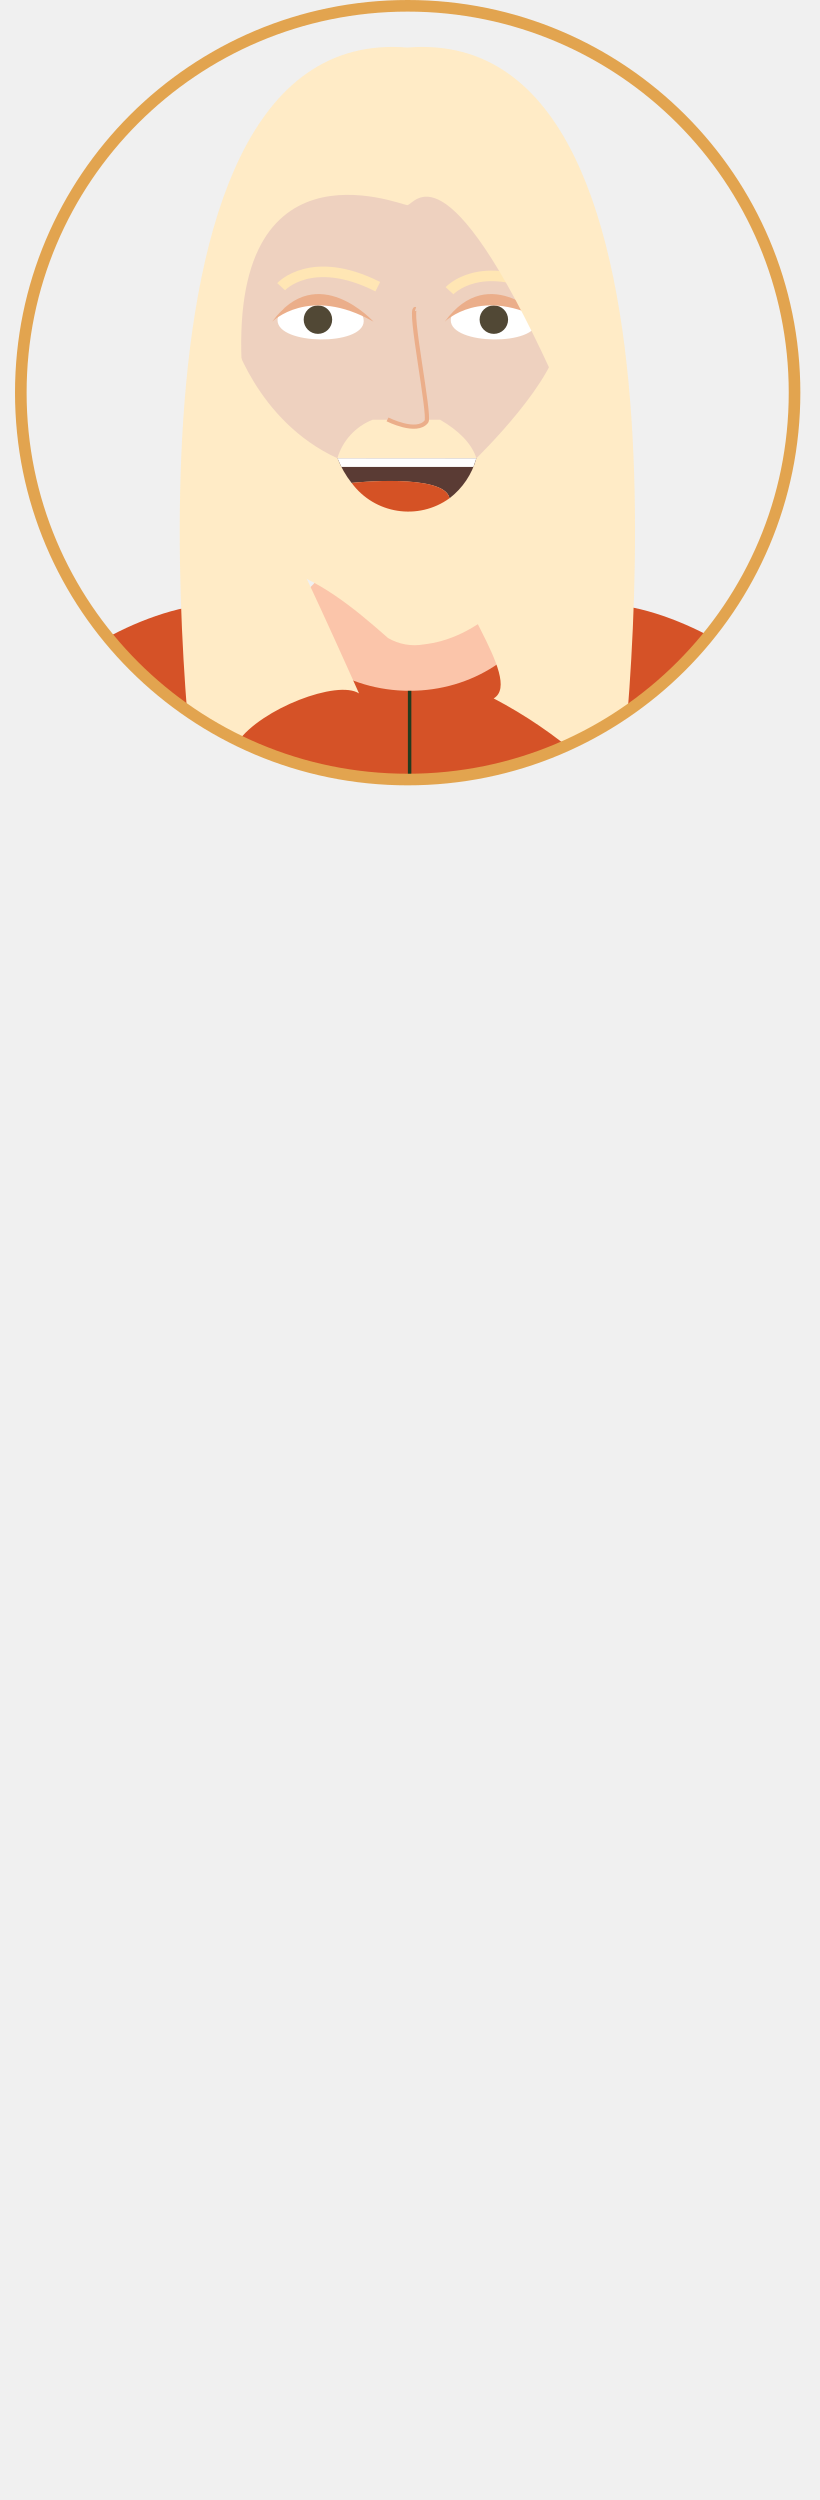
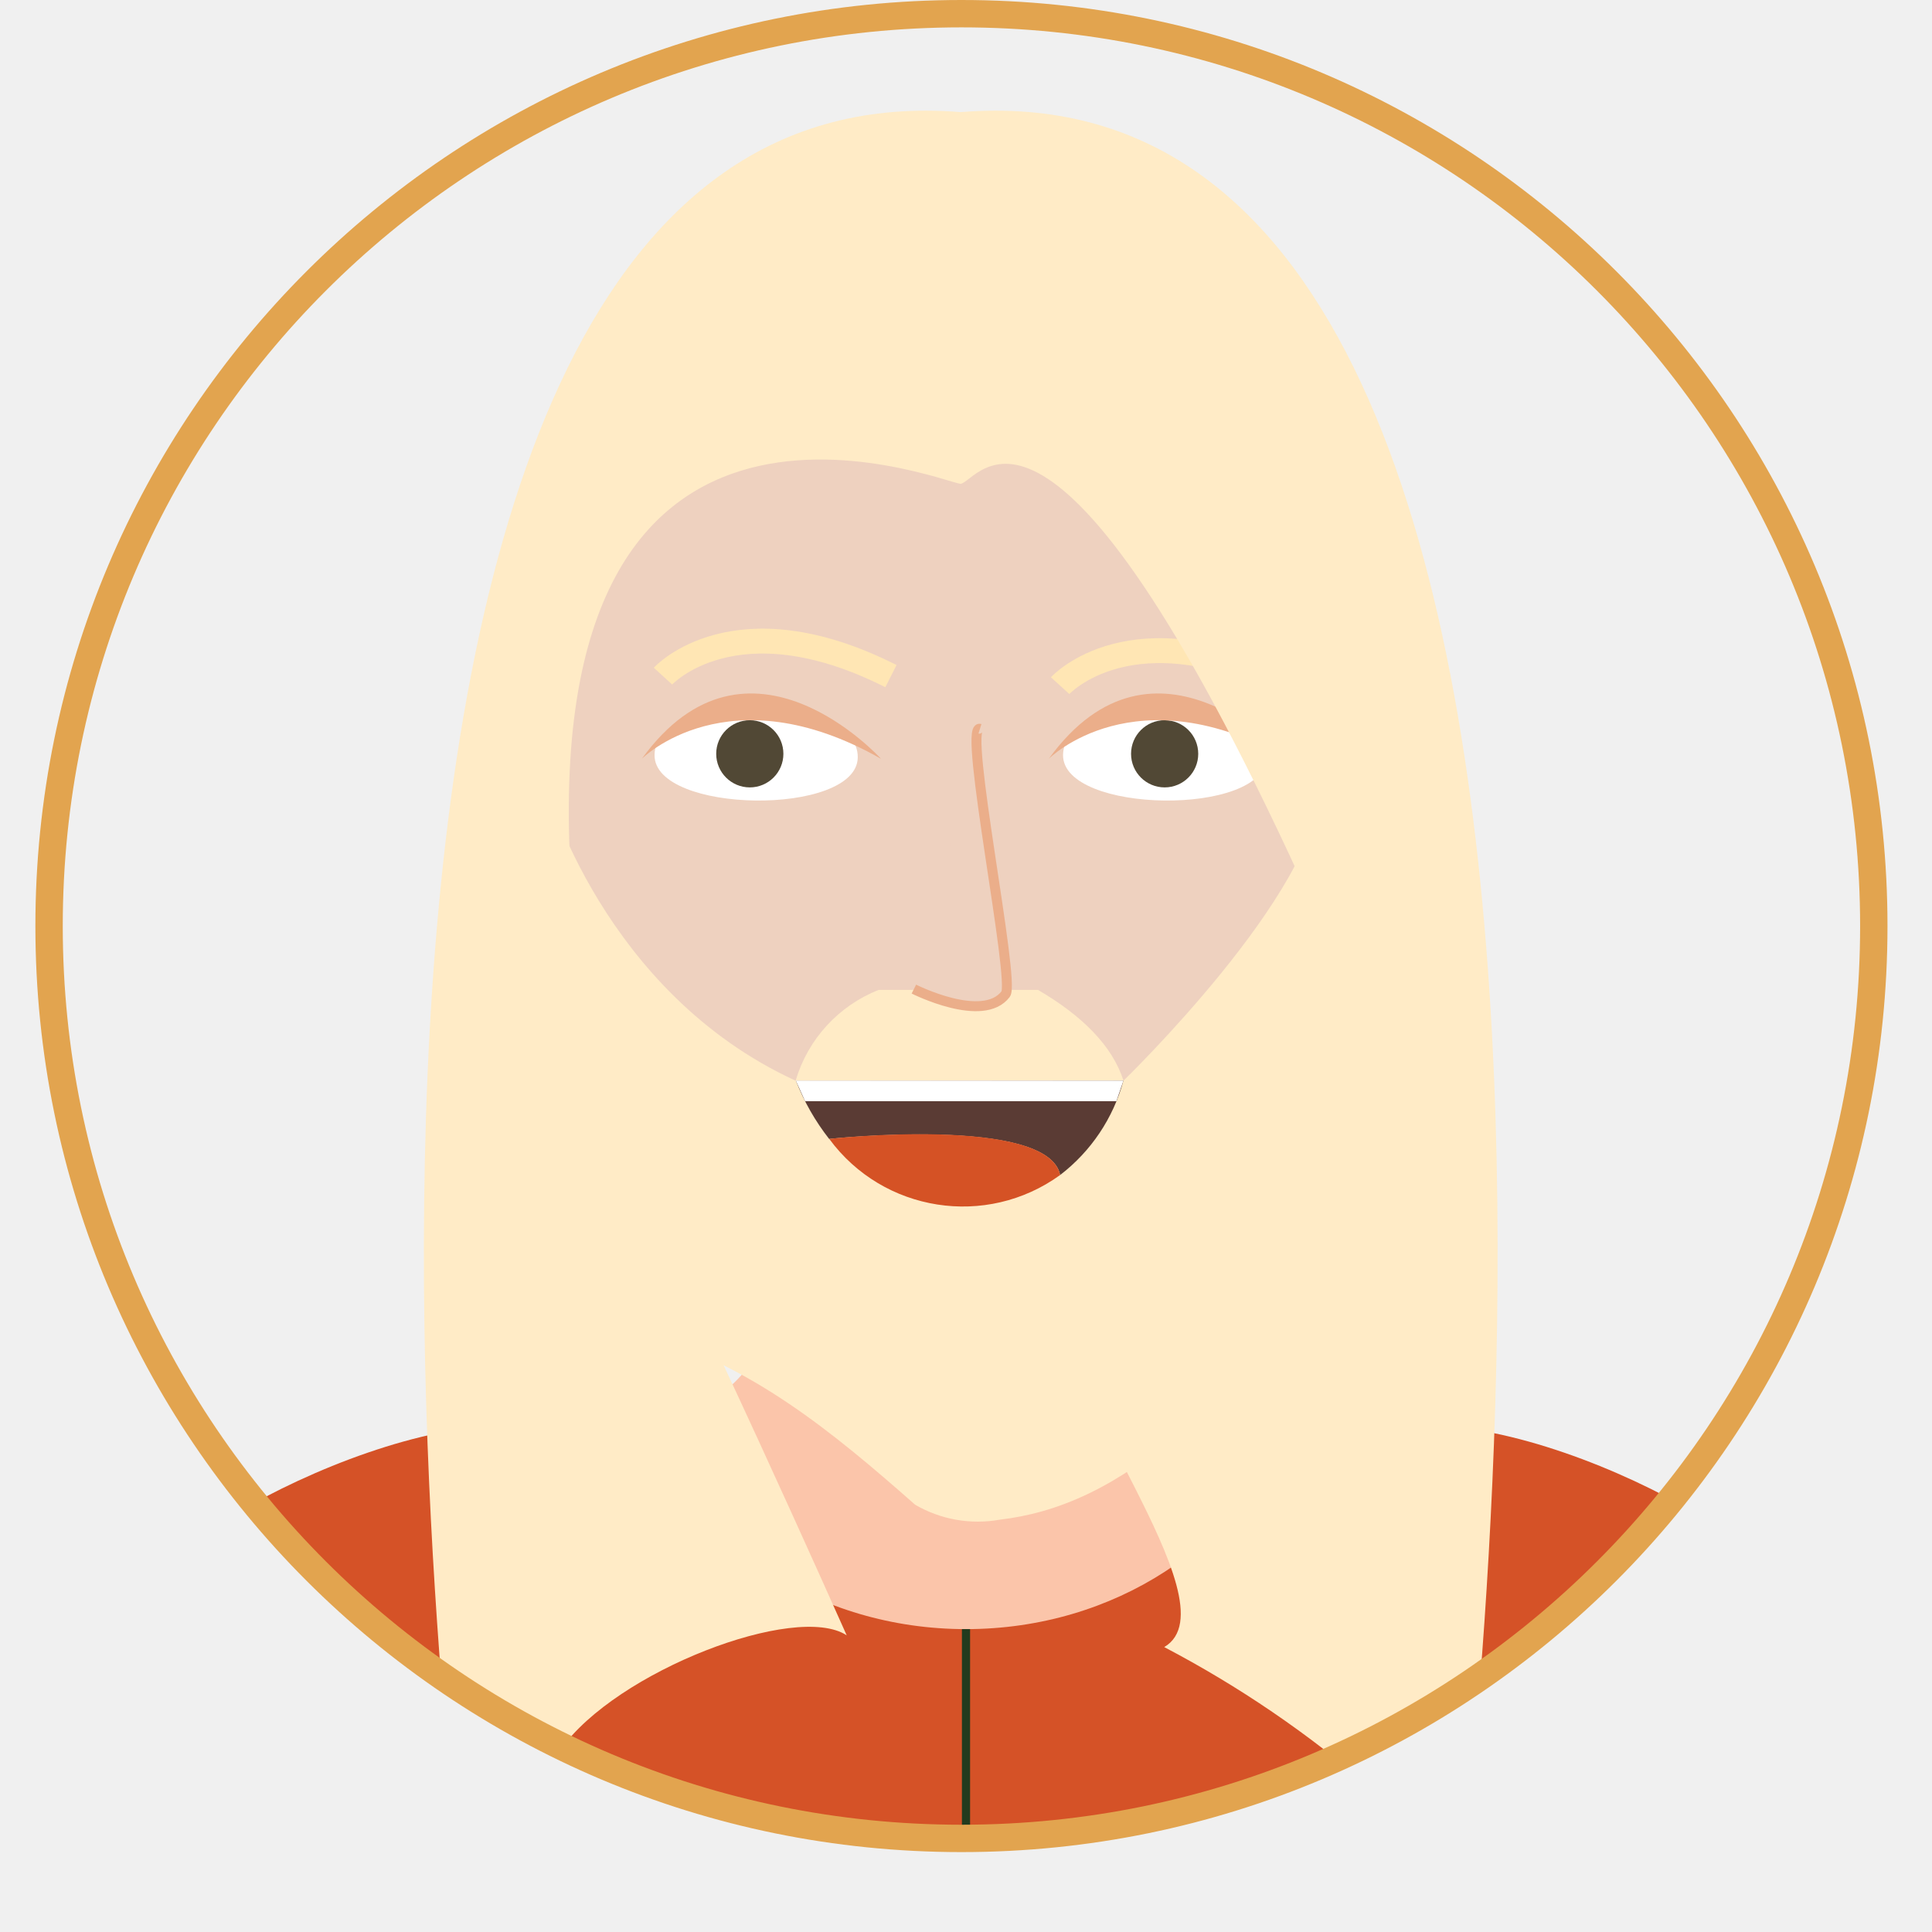
- <svg xmlns="http://www.w3.org/2000/svg" viewBox="0 0 139.76 426.5">
+ <svg xmlns="http://www.w3.org/2000/svg" viewBox="0 0 139.76 139.76">
  <defs>
    <style>.cls-1,.cls-19{fill:none;}.cls-1{stroke:#e2a44f;stroke-width:1.98px;}.cls-1,.cls-15,.cls-16,.cls-19,.cls-6{stroke-miterlimit:10;}.cls-2{clip-path:url(#clip-path);}.cls-3{fill:#fbc5aa;}.cls-4{fill:#d8dcec;}.cls-5{fill:#d55227;}.cls-6{fill:#00a881;stroke:#223b1e;stroke-width:0.59px;}.cls-7{fill:#6a8a7f;}.cls-15,.cls-16,.cls-8{fill:#eed1bf;}.cls-9{fill:#44515c;}.cls-10{fill:#223b1e;}.cls-11{fill:#ffebc6;}.cls-12{fill:#fff;}.cls-13{fill:#514835;}.cls-14{fill:#ebae8a;}.cls-15{stroke:#ebae8a;stroke-width:0.72px;}.cls-16{stroke:#ffe6b4;stroke-width:1.8px;}.cls-17{fill:#5a3b34;}.cls-18{fill:#d55225;}.cls-19{stroke:#fff;stroke-width:0.36px;}</style>
    <clipPath id="clip-path" transform="translate(2.56)">
      <circle class="cls-1" cx="66.99" cy="66.99" r="66" />
    </clipPath>
  </defs>
  <g id="Layer_2" data-name="Layer 2">
    <g id="Glavno_Besedilo" data-name="Glavno Besedilo">
      <g class="cls-2">
        <path class="cls-3" d="M44.05,103.12s9.71-.72,10.16-12.4H78.06s1,15.25,12.35,12.4l-1,8.76-23.23,9.26L46,115.72l-4.92-9.79Z" transform="translate(2.56)" />
        <path class="cls-4" d="M137.2,234.54l-30.3-1.32V135.69s7-40.4,17.77-18.48Q133.61,178.55,137.2,234.54Z" transform="translate(2.56)" />
        <path class="cls-4" d="M-2.56,234.54l30.31-1.32V135.69s-7-40.4-17.77-18.48Q1,178.55-2.56,234.54Z" transform="translate(2.56)" />
        <path class="cls-5" d="M100.58,103.12H90.5c-3.31,8.57-12.43,14.73-23.18,14.73s-19.87-6.16-23.18-14.73H34.06c-12.21,0-32,12.51-24,13.41,3.36.38,7.52,5.14,11.4,17.1V241h91.72V133.63c3.88-12,8-16.72,11.41-17.1C132.58,115.63,112.79,103.12,100.58,103.12Z" transform="translate(2.56)" />
        <line class="cls-6" x1="69.88" y1="241.04" x2="69.88" y2="117.85" />
        <rect class="cls-7" x="24.02" y="241.04" width="91.64" height="30.95" />
        <polygon class="cls-7" points="69.88 271.98 54.73 413.11 37.4 413.11 24.02 271.98 69.88 271.98" />
        <polygon class="cls-7" points="115.66 271.98 100.58 413.11 83.35 413.11 70.04 271.98 115.66 271.98" />
        <path class="cls-8" d="M6.35,234.13s-3.43,27.06,15.11,29.78V233.47Z" transform="translate(2.56)" />
        <path class="cls-8" d="M128.22,234.16s3.43,27.07-15.12,29.79V233.5Z" transform="translate(2.56)" />
        <path class="cls-9" d="M80.8,413.11V426.5h44.78s5.91-13.42-21.11-10.91c0,0-6.58-1.16-5.76-8.83" transform="translate(2.56)" />
        <path class="cls-9" d="M52.1,413.11V426.5H7.32s-5.91-13.42,21.11-10.91c0,0,6.58-1.16,5.76-8.83" transform="translate(2.56)" />
        <circle class="cls-10" cx="77.57" cy="140.53" r="2.31" />
        <circle class="cls-10" cx="62.43" cy="140.53" r="2.31" />
        <circle class="cls-10" cx="77.57" cy="157.95" r="2.31" />
        <circle class="cls-10" cx="62.43" cy="157.95" r="2.31" />
        <circle class="cls-10" cx="77.57" cy="175.38" r="2.31" />
        <circle class="cls-10" cx="62.43" cy="175.38" r="2.31" />
        <circle class="cls-10" cx="77.57" cy="192.8" r="2.31" />
        <circle class="cls-10" cx="62.43" cy="192.8" r="2.31" />
        <circle class="cls-10" cx="77.57" cy="210.22" r="2.31" />
        <circle class="cls-10" cx="62.43" cy="210.22" r="2.31" />
        <path class="cls-8" d="M65.68,20h6A27.75,27.75,0,0,1,99.47,47.76V69.62A30.77,30.77,0,0,1,68.7,100.39h0A30.77,30.77,0,0,1,37.93,69.62V47.76A27.75,27.75,0,0,1,65.68,20Z" />
        <path class="cls-11" d="M37,57s4.08,14.79,18,21.18H78.71S92.87,64.46,92.87,57l4,.95a63.36,63.36,0,0,1,.87,19.28,40.68,40.68,0,0,1-.76,4.2,24.09,24.09,0,0,1-.73,3.52,20.59,20.59,0,0,1-1.21,3.21,22.73,22.73,0,0,1-1.67,2.82,19,19,0,0,1-2.16,2.54A28,28,0,0,1,89.56,96c-.6.8-1.25,1.57-1.92,2.31a26.28,26.28,0,0,1-2.3,2.81c-3.64,3.74-7.75,6.87-12.56,8.22a19.76,19.76,0,0,1-3,.59,9,9,0,0,1-6.14-1.08c-6.12-5.4-11.89-10.09-19.39-12.25a20.46,20.46,0,0,1-2.14-1.67,25.21,25.21,0,0,1-2-1.92,27,27,0,0,1-4.06-8c-.25-.94-.46-1.91-.63-2.87a43,43,0,0,1-.44-11.63C35,69,35,67.57,35,66.2c.07-4.11.55-7.6,1.85-8.29C40.37,56.08,37,57,37,57Z" transform="translate(2.56)" />
        <path class="cls-12" d="M59.49,54.79c.06-4.73-14.65-4.91-14.7-.18C44.73,58.89,59.44,59.07,59.49,54.79Z" transform="translate(2.56)" />
        <path class="cls-12" d="M89.05,54.79c0-4.73-14.65-4.91-14.71-.18C74.29,58.89,89,59.07,89.05,54.79Z" transform="translate(2.56)" />
        <circle class="cls-13" cx="54.24" cy="54.53" r="2.43" />
        <circle class="cls-13" cx="84.25" cy="54.53" r="2.43" />
        <path class="cls-14" d="M43.87,54.89s6.25-6.28,17.3,0C61.17,54.89,51.56,44.26,43.87,54.89Z" transform="translate(2.56)" />
        <path class="cls-14" d="M73.31,54.89s6.25-6.28,17.31,0C90.62,54.89,81,44.26,73.31,54.89Z" transform="translate(2.56)" />
        <path class="cls-11" d="M61,71.61A10.15,10.15,0,0,0,55,78.16H78.71c-.82-2.53-3-4.69-6.18-6.55Z" transform="translate(2.56)" />
        <path class="cls-15" d="M63.55,71.55s5,2.53,6.64.36c.71-.93-3.11-19.58-1.86-19.19" transform="translate(2.56)" />
        <path class="cls-16" d="M45.4,48.91s5.2-5.7,16.49,0" transform="translate(2.56)" />
        <path class="cls-16" d="M74.13,49.6s5.19-5.7,16.49,0" transform="translate(2.56)" />
        <path class="cls-17" d="M78.71,78.17A12.85,12.85,0,0,1,74.13,85c-.87-4.29-16.65-2.62-16.71-2.61a16.7,16.7,0,0,1-2.4-4.2Z" transform="translate(2.56)" />
        <path class="cls-18" d="M74.13,85h0a12,12,0,0,1-16.7-2.61C57.48,82.36,73.26,80.69,74.13,85Z" transform="translate(2.56)" />
        <polygon class="cls-17" points="59.98 82.36 59.98 82.36 59.98 82.36 59.98 82.36" />
        <path class="cls-8" d="M35.86,50.63s-6.69-1.88-4.75,8.15A80.54,80.54,0,0,0,35.86,75Z" transform="translate(2.56)" />
        <path class="cls-8" d="M96.37,50.63s6.69-1.88,4.74,8.15A81,81,0,0,1,96.37,75Z" transform="translate(2.56)" />
        <polygon class="cls-12" points="57.57 78.17 58.24 79.66 80.76 79.66 81.27 78.17 57.57 78.17" />
        <path class="cls-19" d="M43,33.34S56.91,18,80.23,26.62" transform="translate(2.56)" />
        <path class="cls-19" d="M43,33.23s15-14.26,37.67-3.92" transform="translate(2.56)" />
        <path class="cls-19" d="M42.64,33.54s12.69-16.4,36.62-9.64" transform="translate(2.56)" />
        <path class="cls-11" d="M102.82,138.26s-3.59-.79-6.16-8.89a78.62,78.62,0,0,0-15-10.22C87,116,72.59,99.26,75.13,94.6c3.27,1.17,25.22-11.82,16.4-31C73.32,24,68.22,34.9,66.92,35h0c-1.27-.09-31.84-12.67-28,30.79.42,4.66,4.18,15.92,4.28,19.7,3.47,5.79,15.49,32.81,15.49,32.81C55.05,115.9,42,120.88,38,126.56c-2.55,10.74-6.94,11.7-6.94,11.7S12.82,3.75,66.94,8.11C121.06,3.75,102.82,138.26,102.82,138.26Z" transform="translate(2.56)" />
      </g>
      <circle class="cls-1" cx="69.55" cy="66.99" r="66" />
    </g>
  </g>
</svg>
